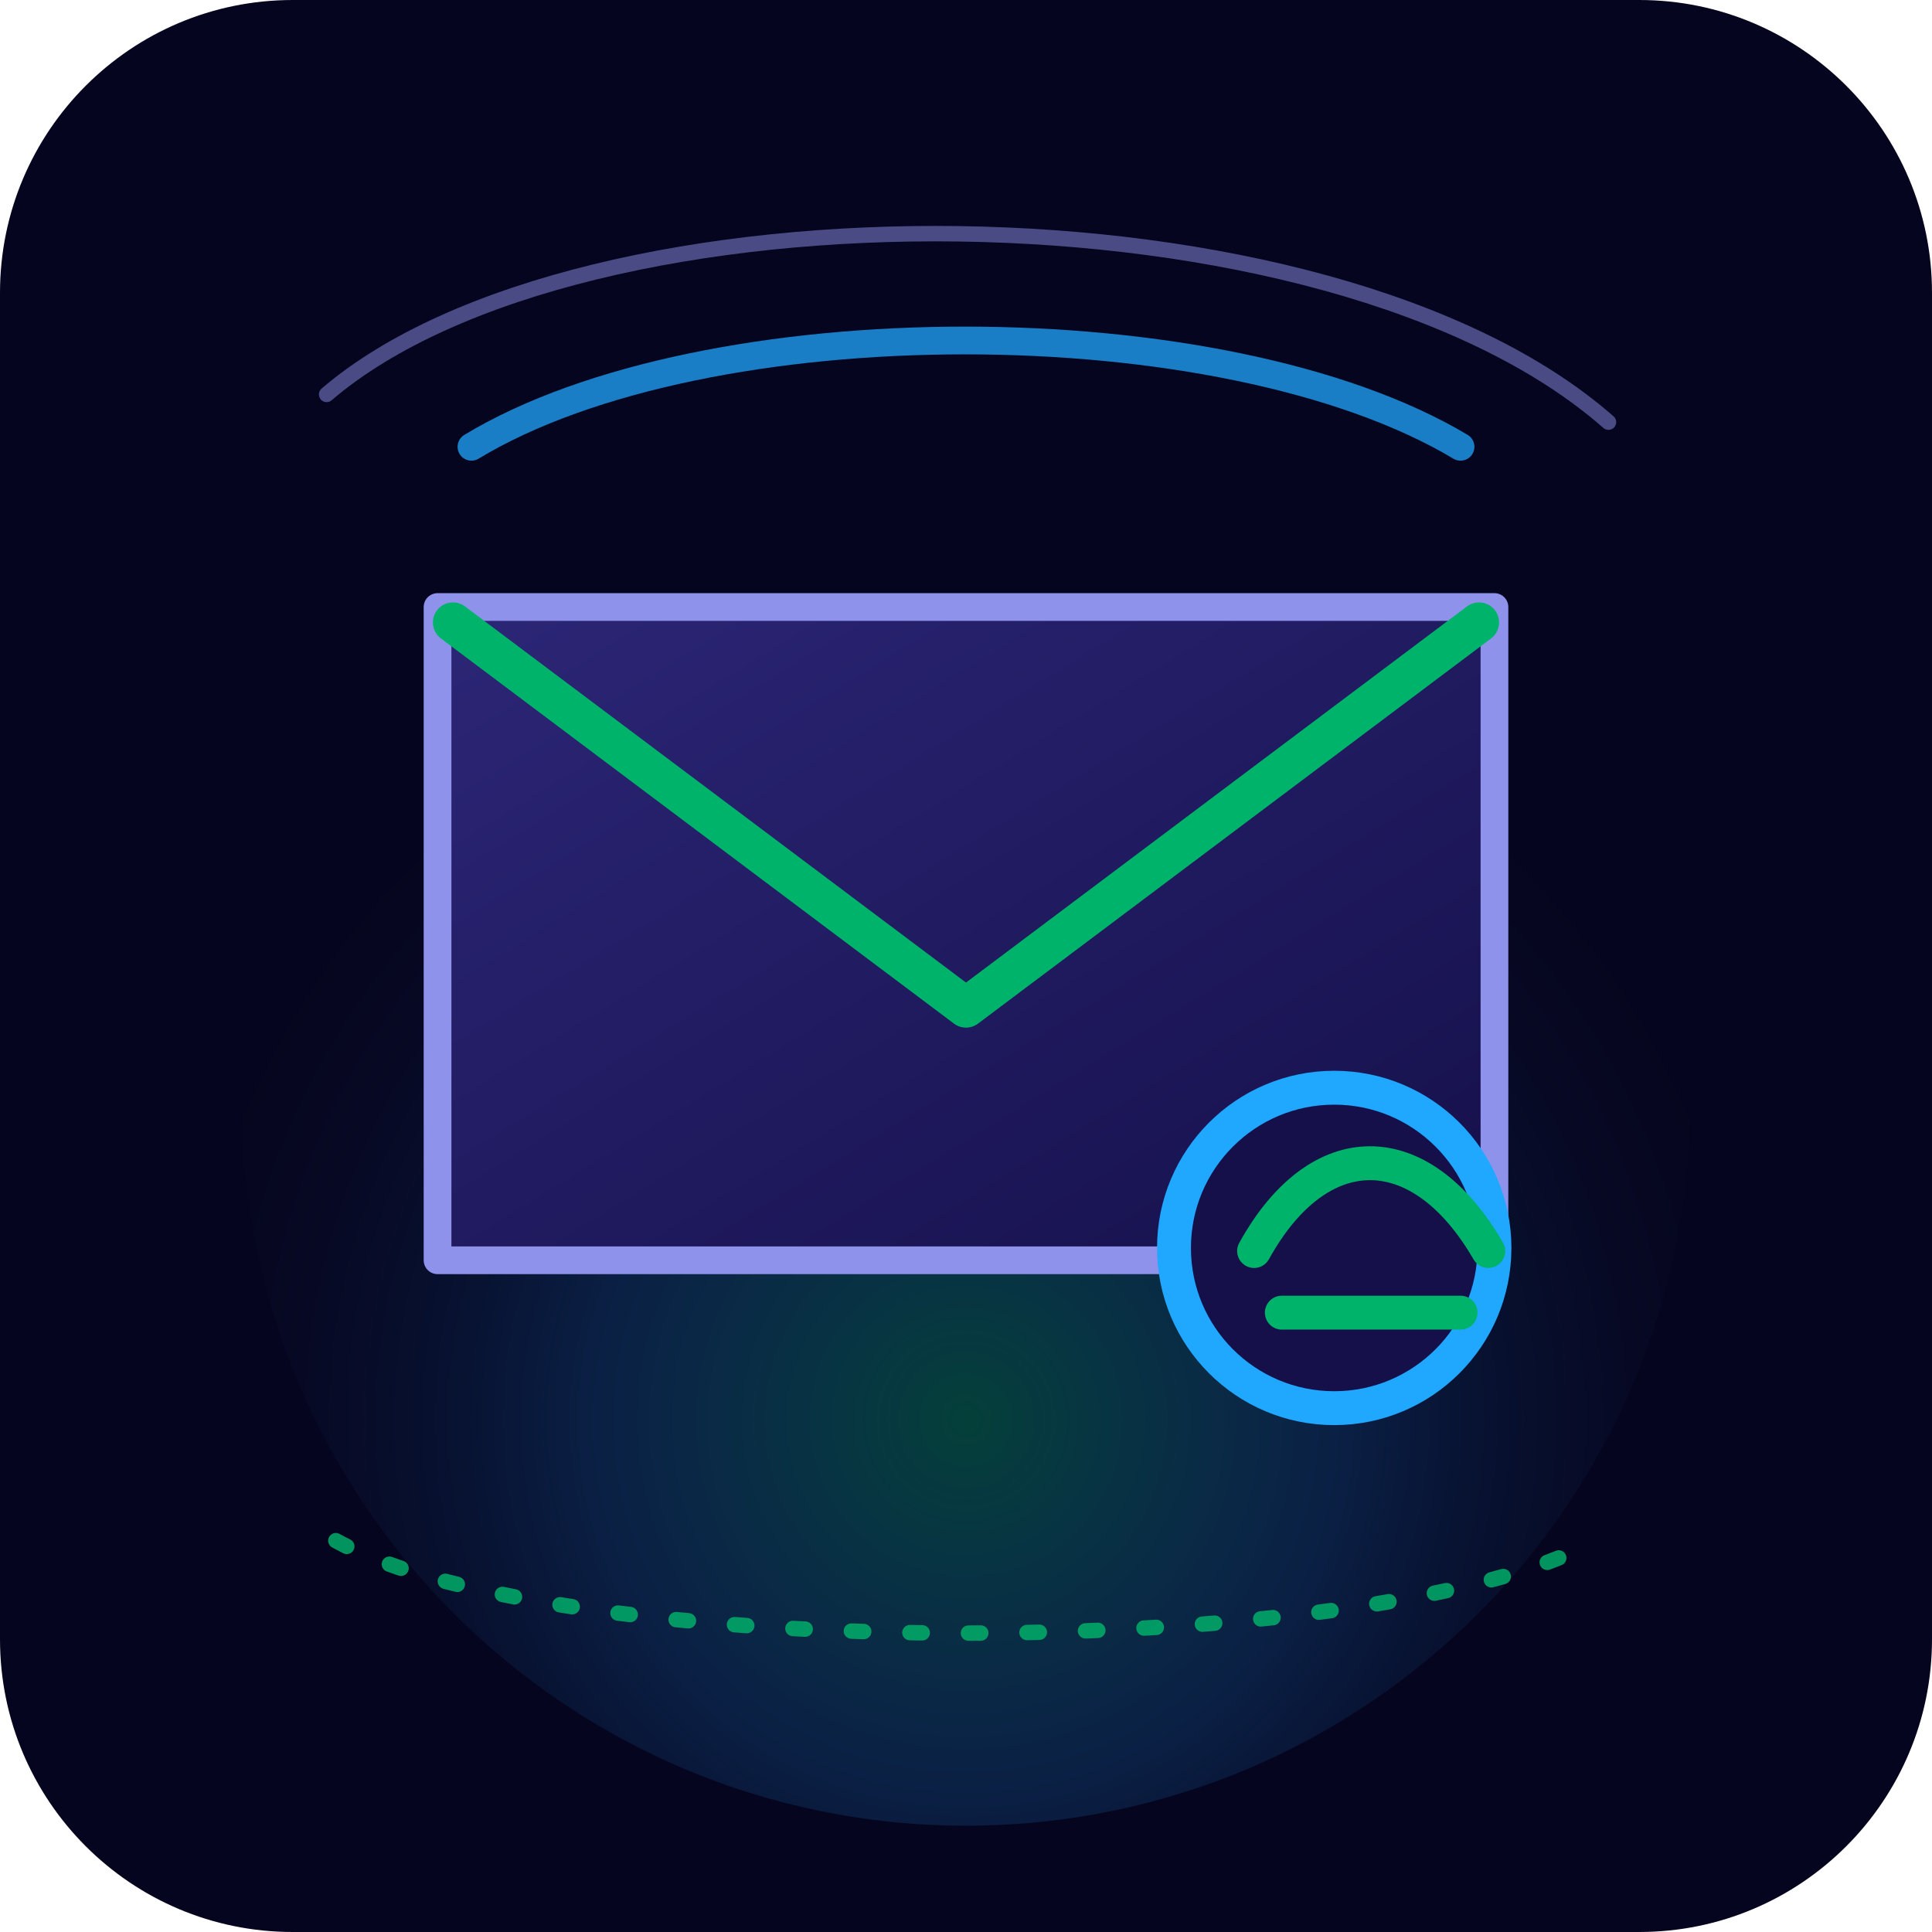
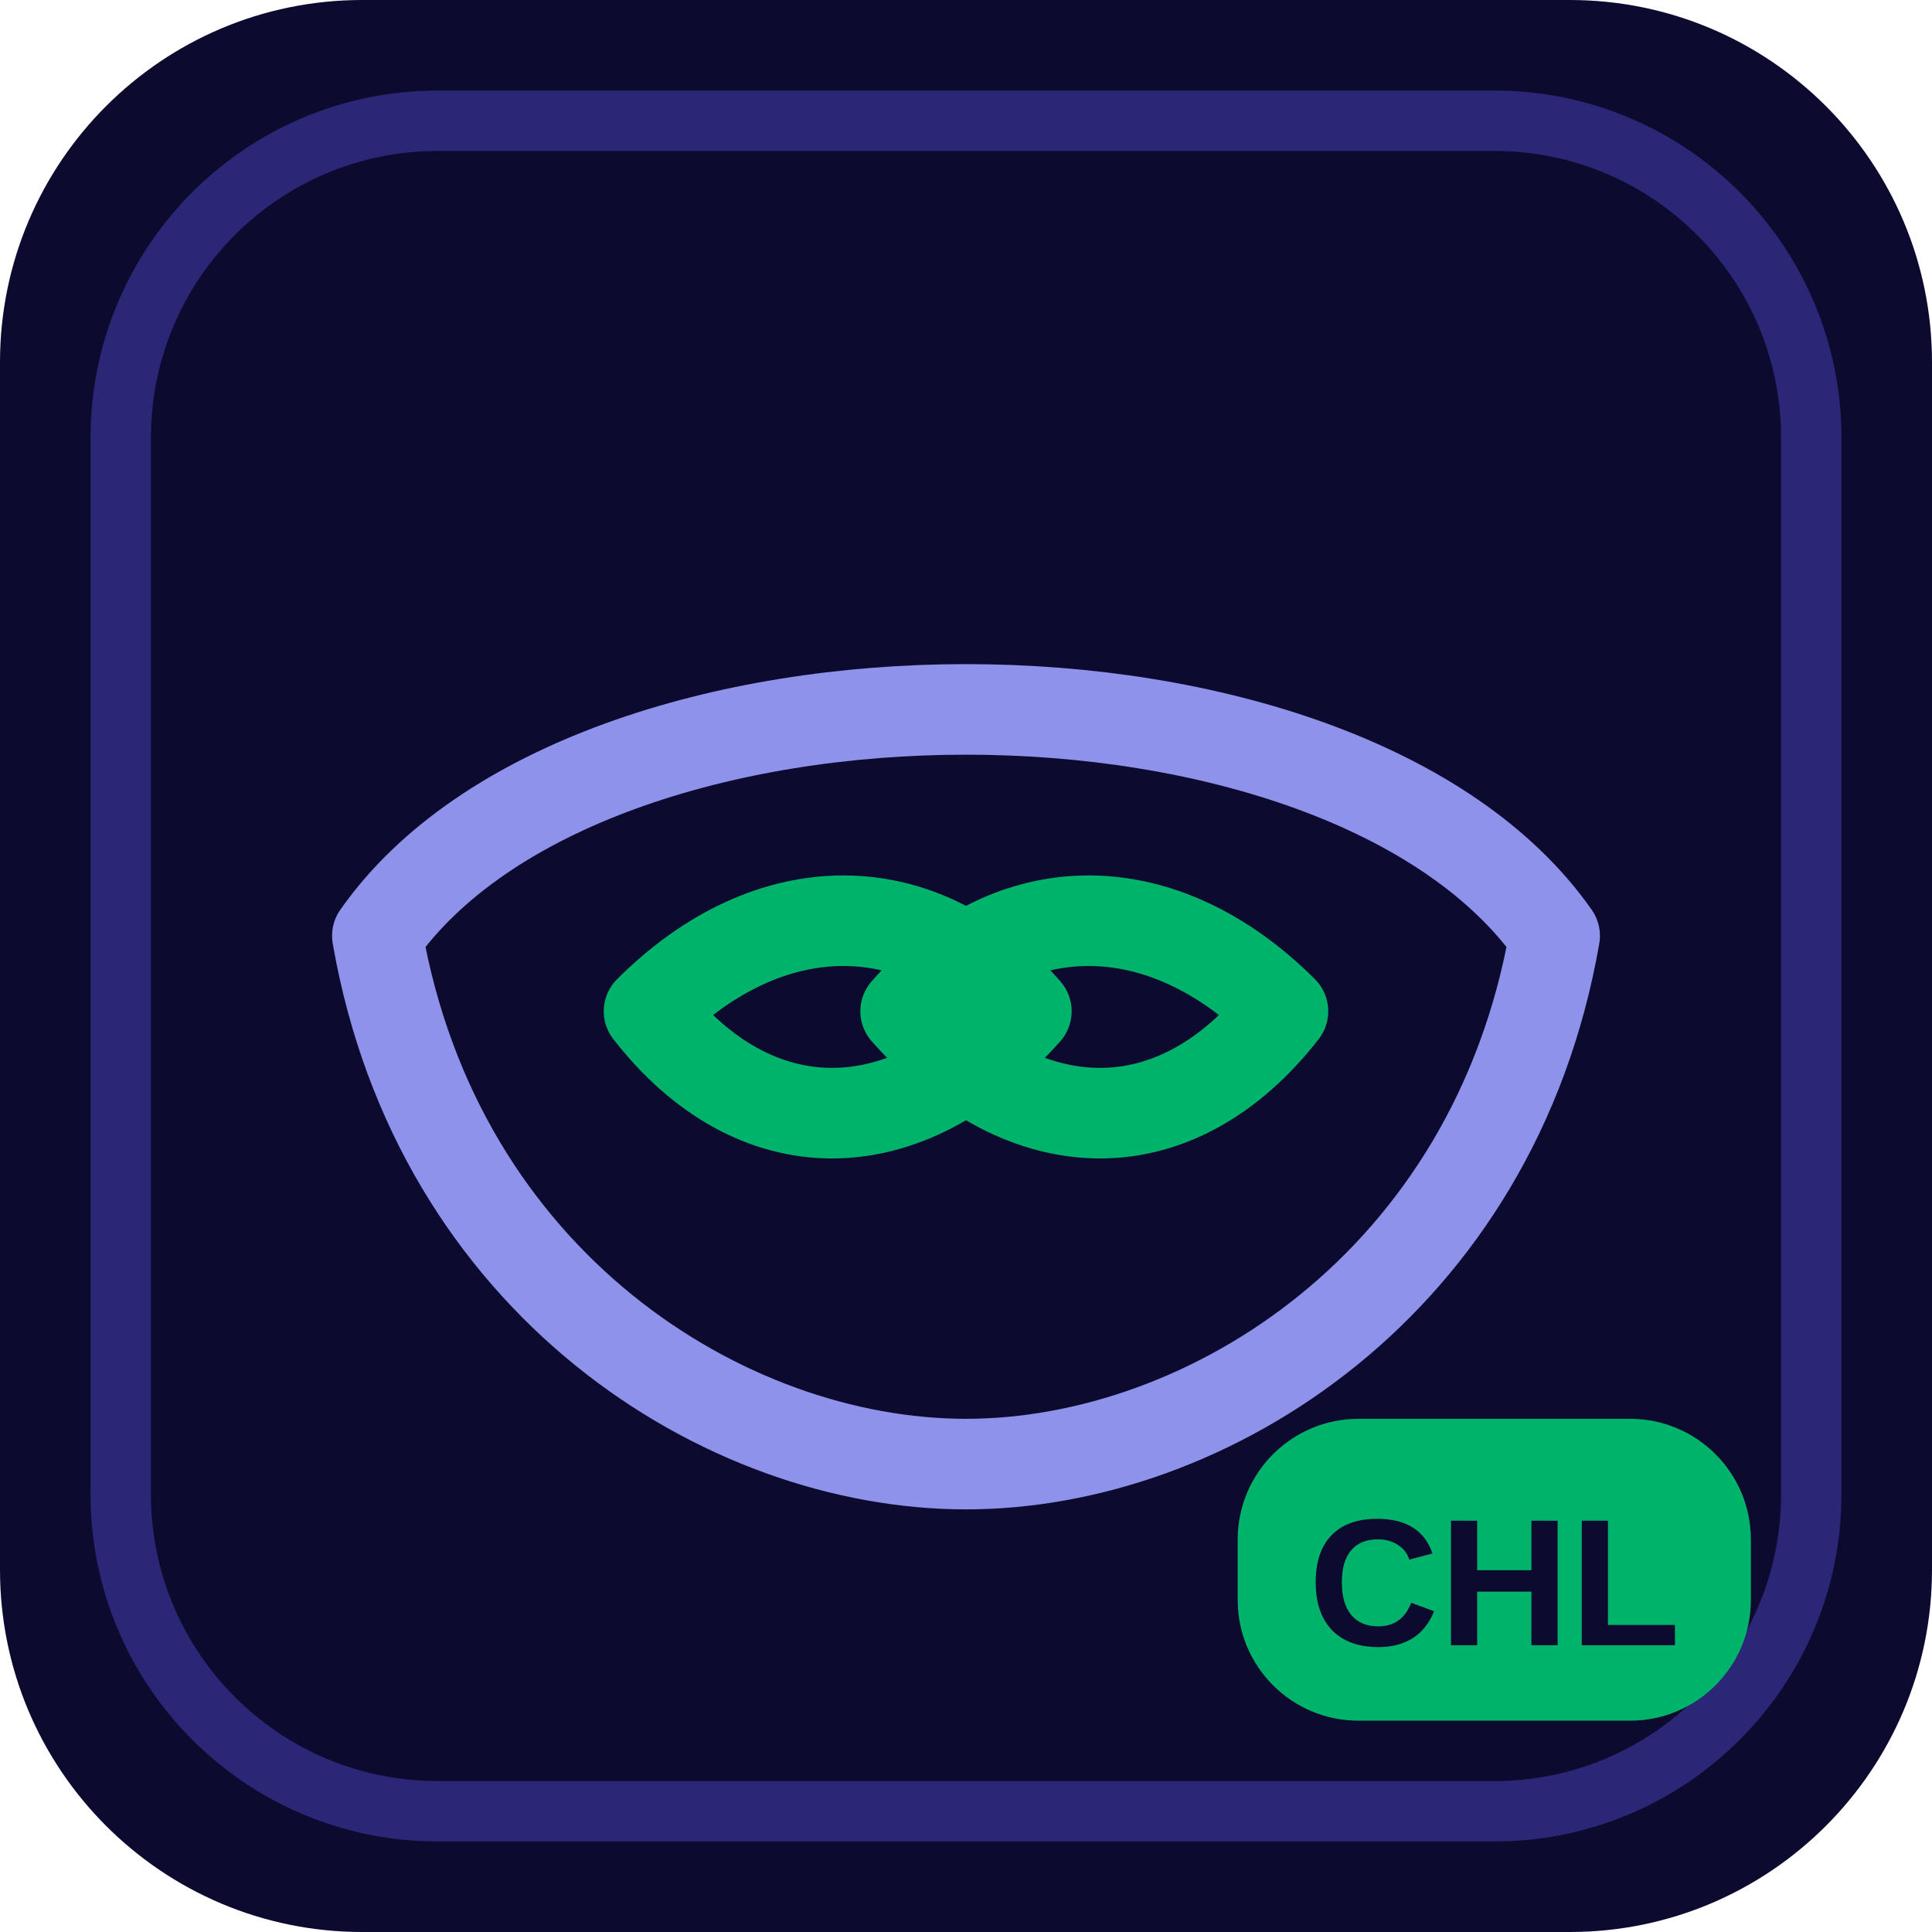
- <svg xmlns="http://www.w3.org/2000/svg" width="1254" height="1254" viewBox="0 0 1254 1254" role="img" aria-label="credential-harvest-landing-page-copy icon">
-   <defs>
-     <radialGradient id="glow" cx="50%" cy="72%" r="58%">
-       <stop offset="0%" stop-color="#00B36B" stop-opacity="0.34" />
-       <stop offset="46%" stop-color="#20A7FF" stop-opacity="0.16" />
-       <stop offset="100%" stop-color="#06051f" stop-opacity="0" />
-     </radialGradient>
-     <linearGradient id="panel" x1="0%" y1="0%" x2="100%" y2="100%">
-       <stop offset="0%" stop-color="#2C2677" />
-       <stop offset="100%" stop-color="#15104a" />
-     </linearGradient>
-   </defs>
-   <rect width="1254" height="1254" rx="190" fill="#06051f" />
-   <circle cx="627" cy="715" r="470" fill="url(#glow)" />
-   <path d="M218 1000 C362 1080 890 1080 1036 1000" fill="none" stroke="#00B36B" stroke-width="10" stroke-linecap="round" stroke-dasharray="8 30" opacity="0.82" />
-   <path d="M212 256 C378 114 862 114 1044 274" fill="none" stroke="#8E92EB" stroke-width="10" stroke-linecap="round" opacity="0.5" />
-   <path d="M284 394 h686 v424 H284 z" fill="url(#panel)" stroke="#8E92EB" stroke-width="18" stroke-linejoin="round" />
-   <path d="M294 404 l333 250 l333 -250" fill="none" stroke="#00B36B" stroke-width="26" stroke-linecap="round" stroke-linejoin="round" />
-   <circle cx="866" cy="810" r="104" fill="#15104a" stroke="#20A7FF" stroke-width="22" />
-   <path d="M814 812 c42 -76 108 -76 152 0 M832 852 h116" fill="none" stroke="#00B36B" stroke-width="22" stroke-linecap="round" />
-   <path d="M306 290 C458 198 794 198 948 290" fill="none" stroke="#20A7FF" stroke-width="18" stroke-linecap="round" opacity="0.75" />
+ <svg xmlns="http://www.w3.org/2000/svg" width="128" height="128" viewBox="0 0 128 128" role="img" aria-label="credential-harvest-landing-page-copy icon">
+   <rect width="128" height="128" rx="24" fill="#0D0A30" />
+   <rect x="8" y="8" width="112" height="112" rx="21" fill="none" stroke="#2C2677" stroke-width="4" />
+   <g>
+     <path d="M25 62c14-20 64-20 78 0-4 23-23 35-39 35S29 85 25 62z" fill="none" stroke="#8E92EB" stroke-width="6" stroke-linecap="round" stroke-linejoin="round" />
+     <path d="M43 67c8-8 18-8 25 0-8 9-18 9-25 0z" fill="none" stroke="#00B36B" stroke-width="6" stroke-linecap="round" stroke-linejoin="round" />
+     <path d="M85 67c-8-8-18-8-25 0 8 9 18 9 25 0z" fill="none" stroke="#00B36B" stroke-width="6" stroke-linecap="round" stroke-linejoin="round" />
+   </g>
+   <rect x="82" y="94" width="34" height="20" rx="8" fill="#00B36B" />
+   <text x="99" y="109" fill="#0D0A30" font-family="Arial, Helvetica, sans-serif" font-size="12" font-weight="800" text-anchor="middle">CHL</text>
</svg>
